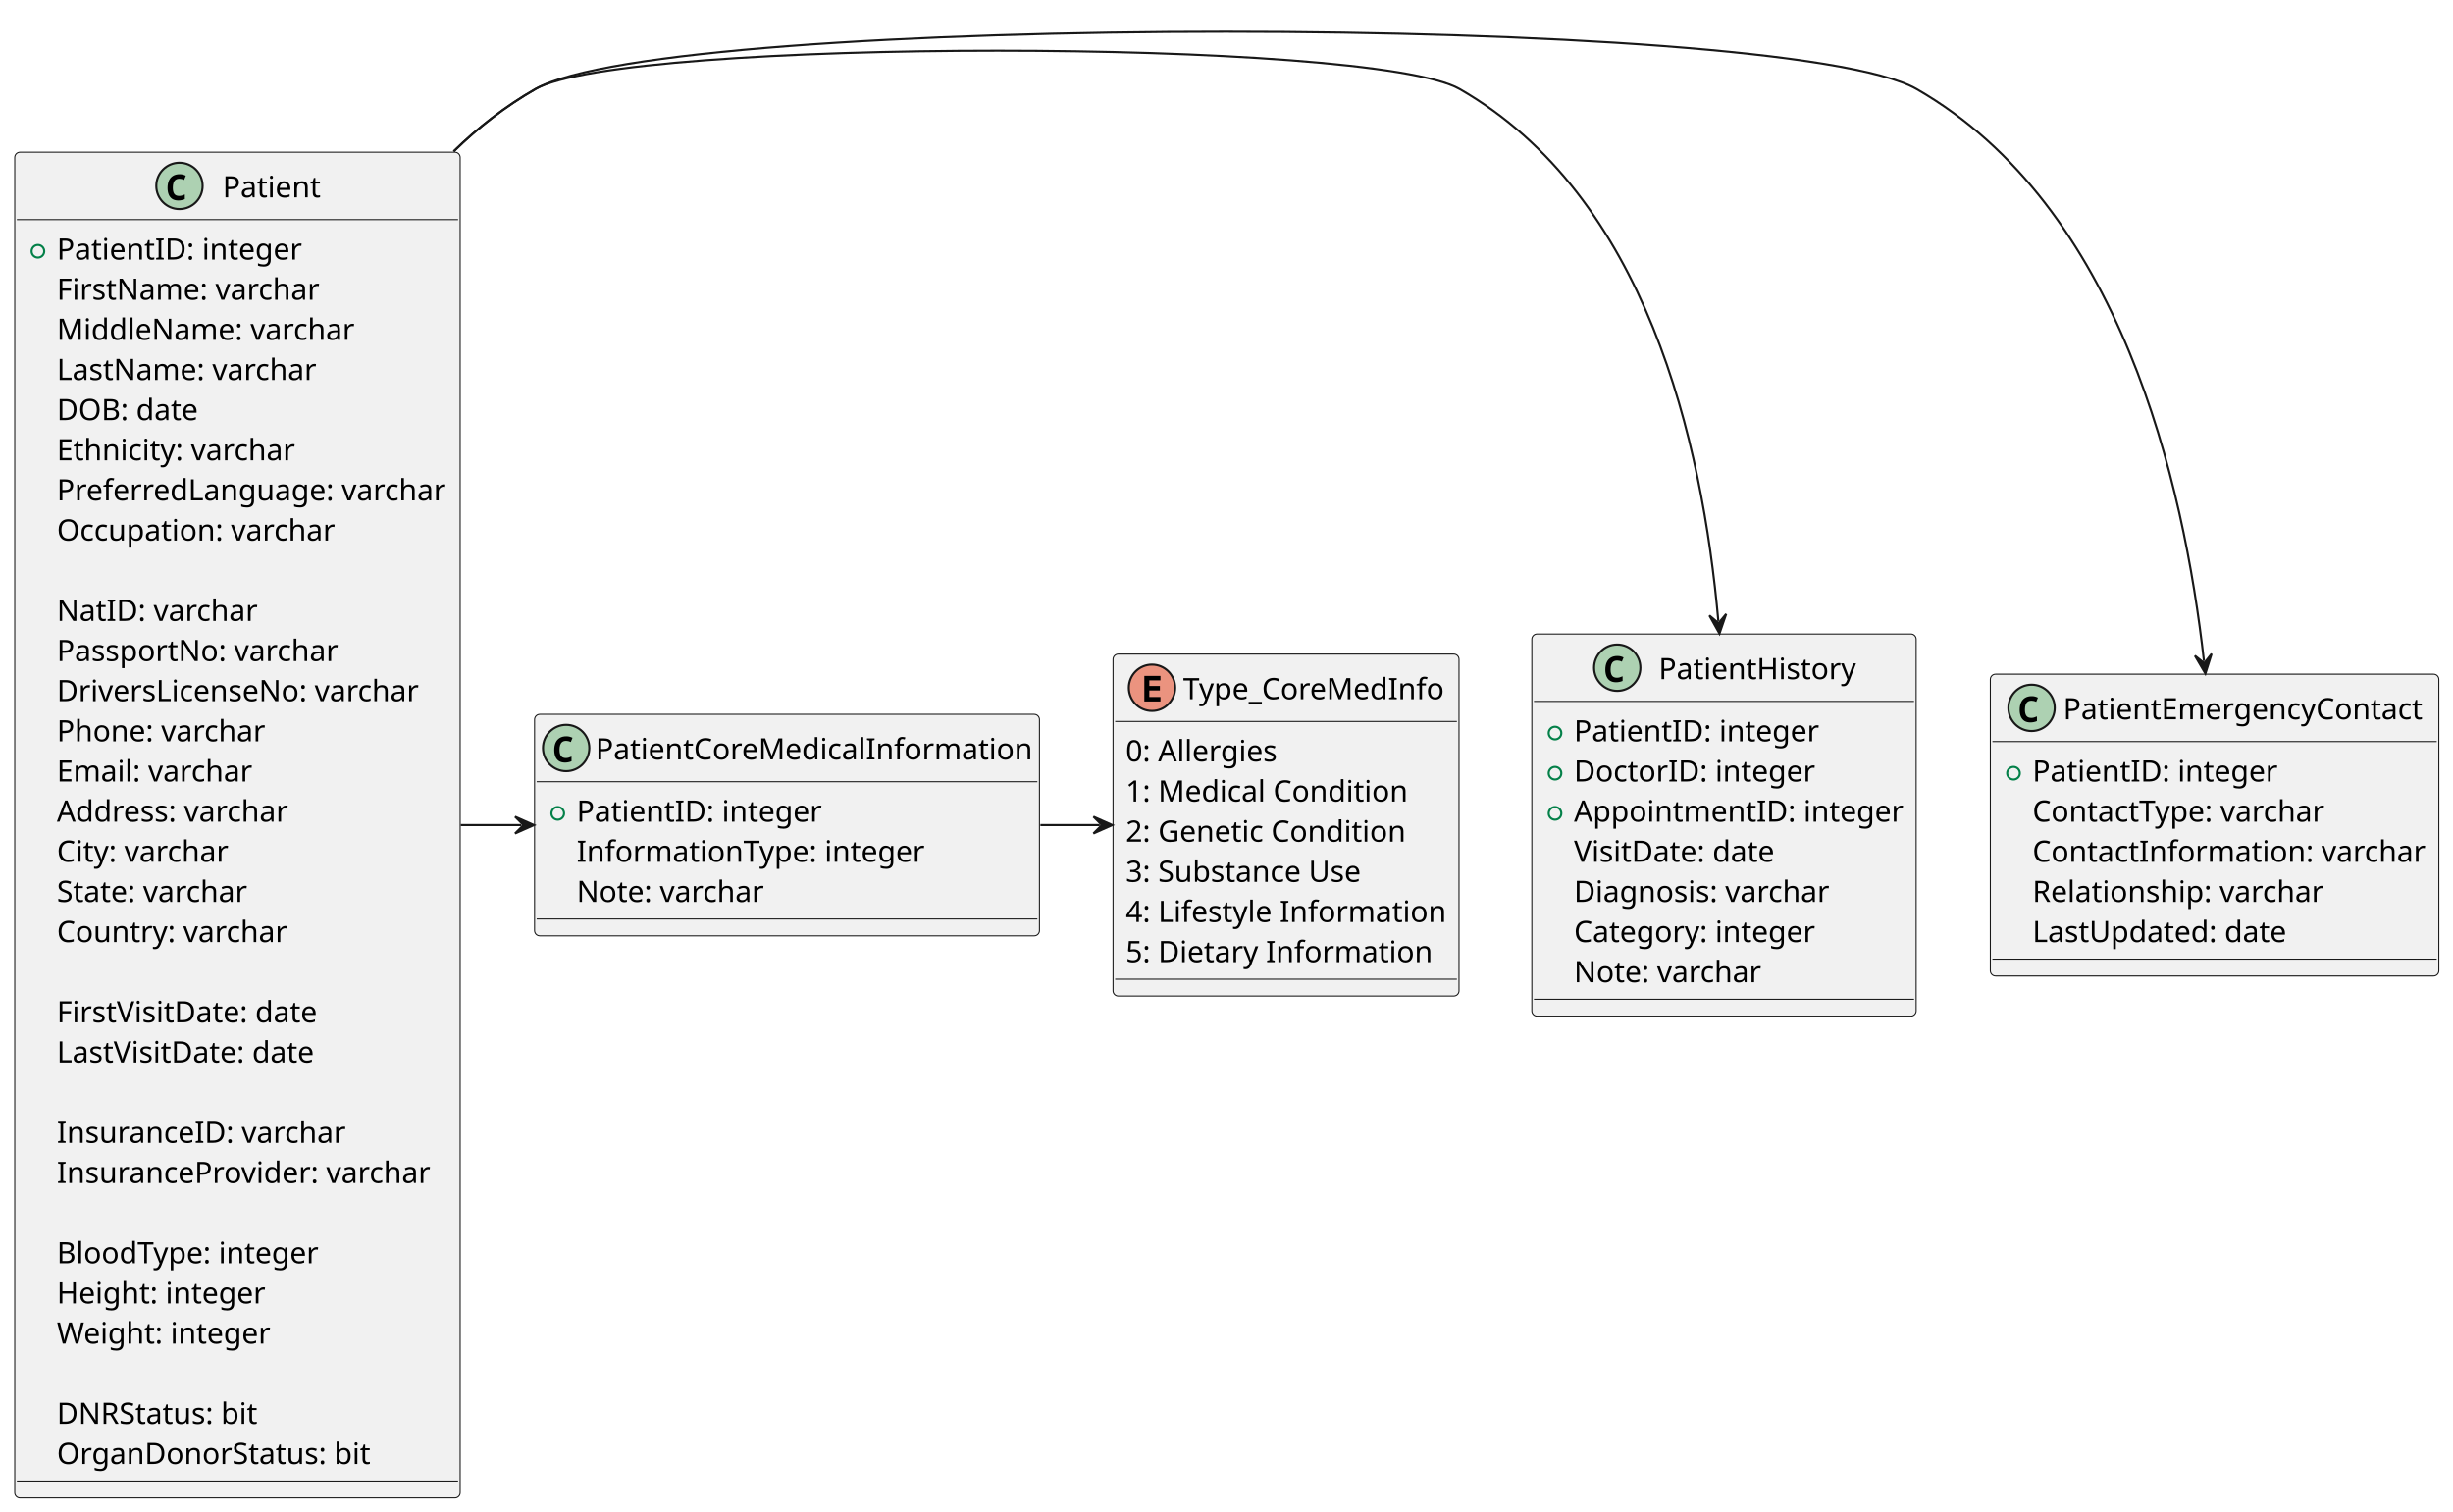
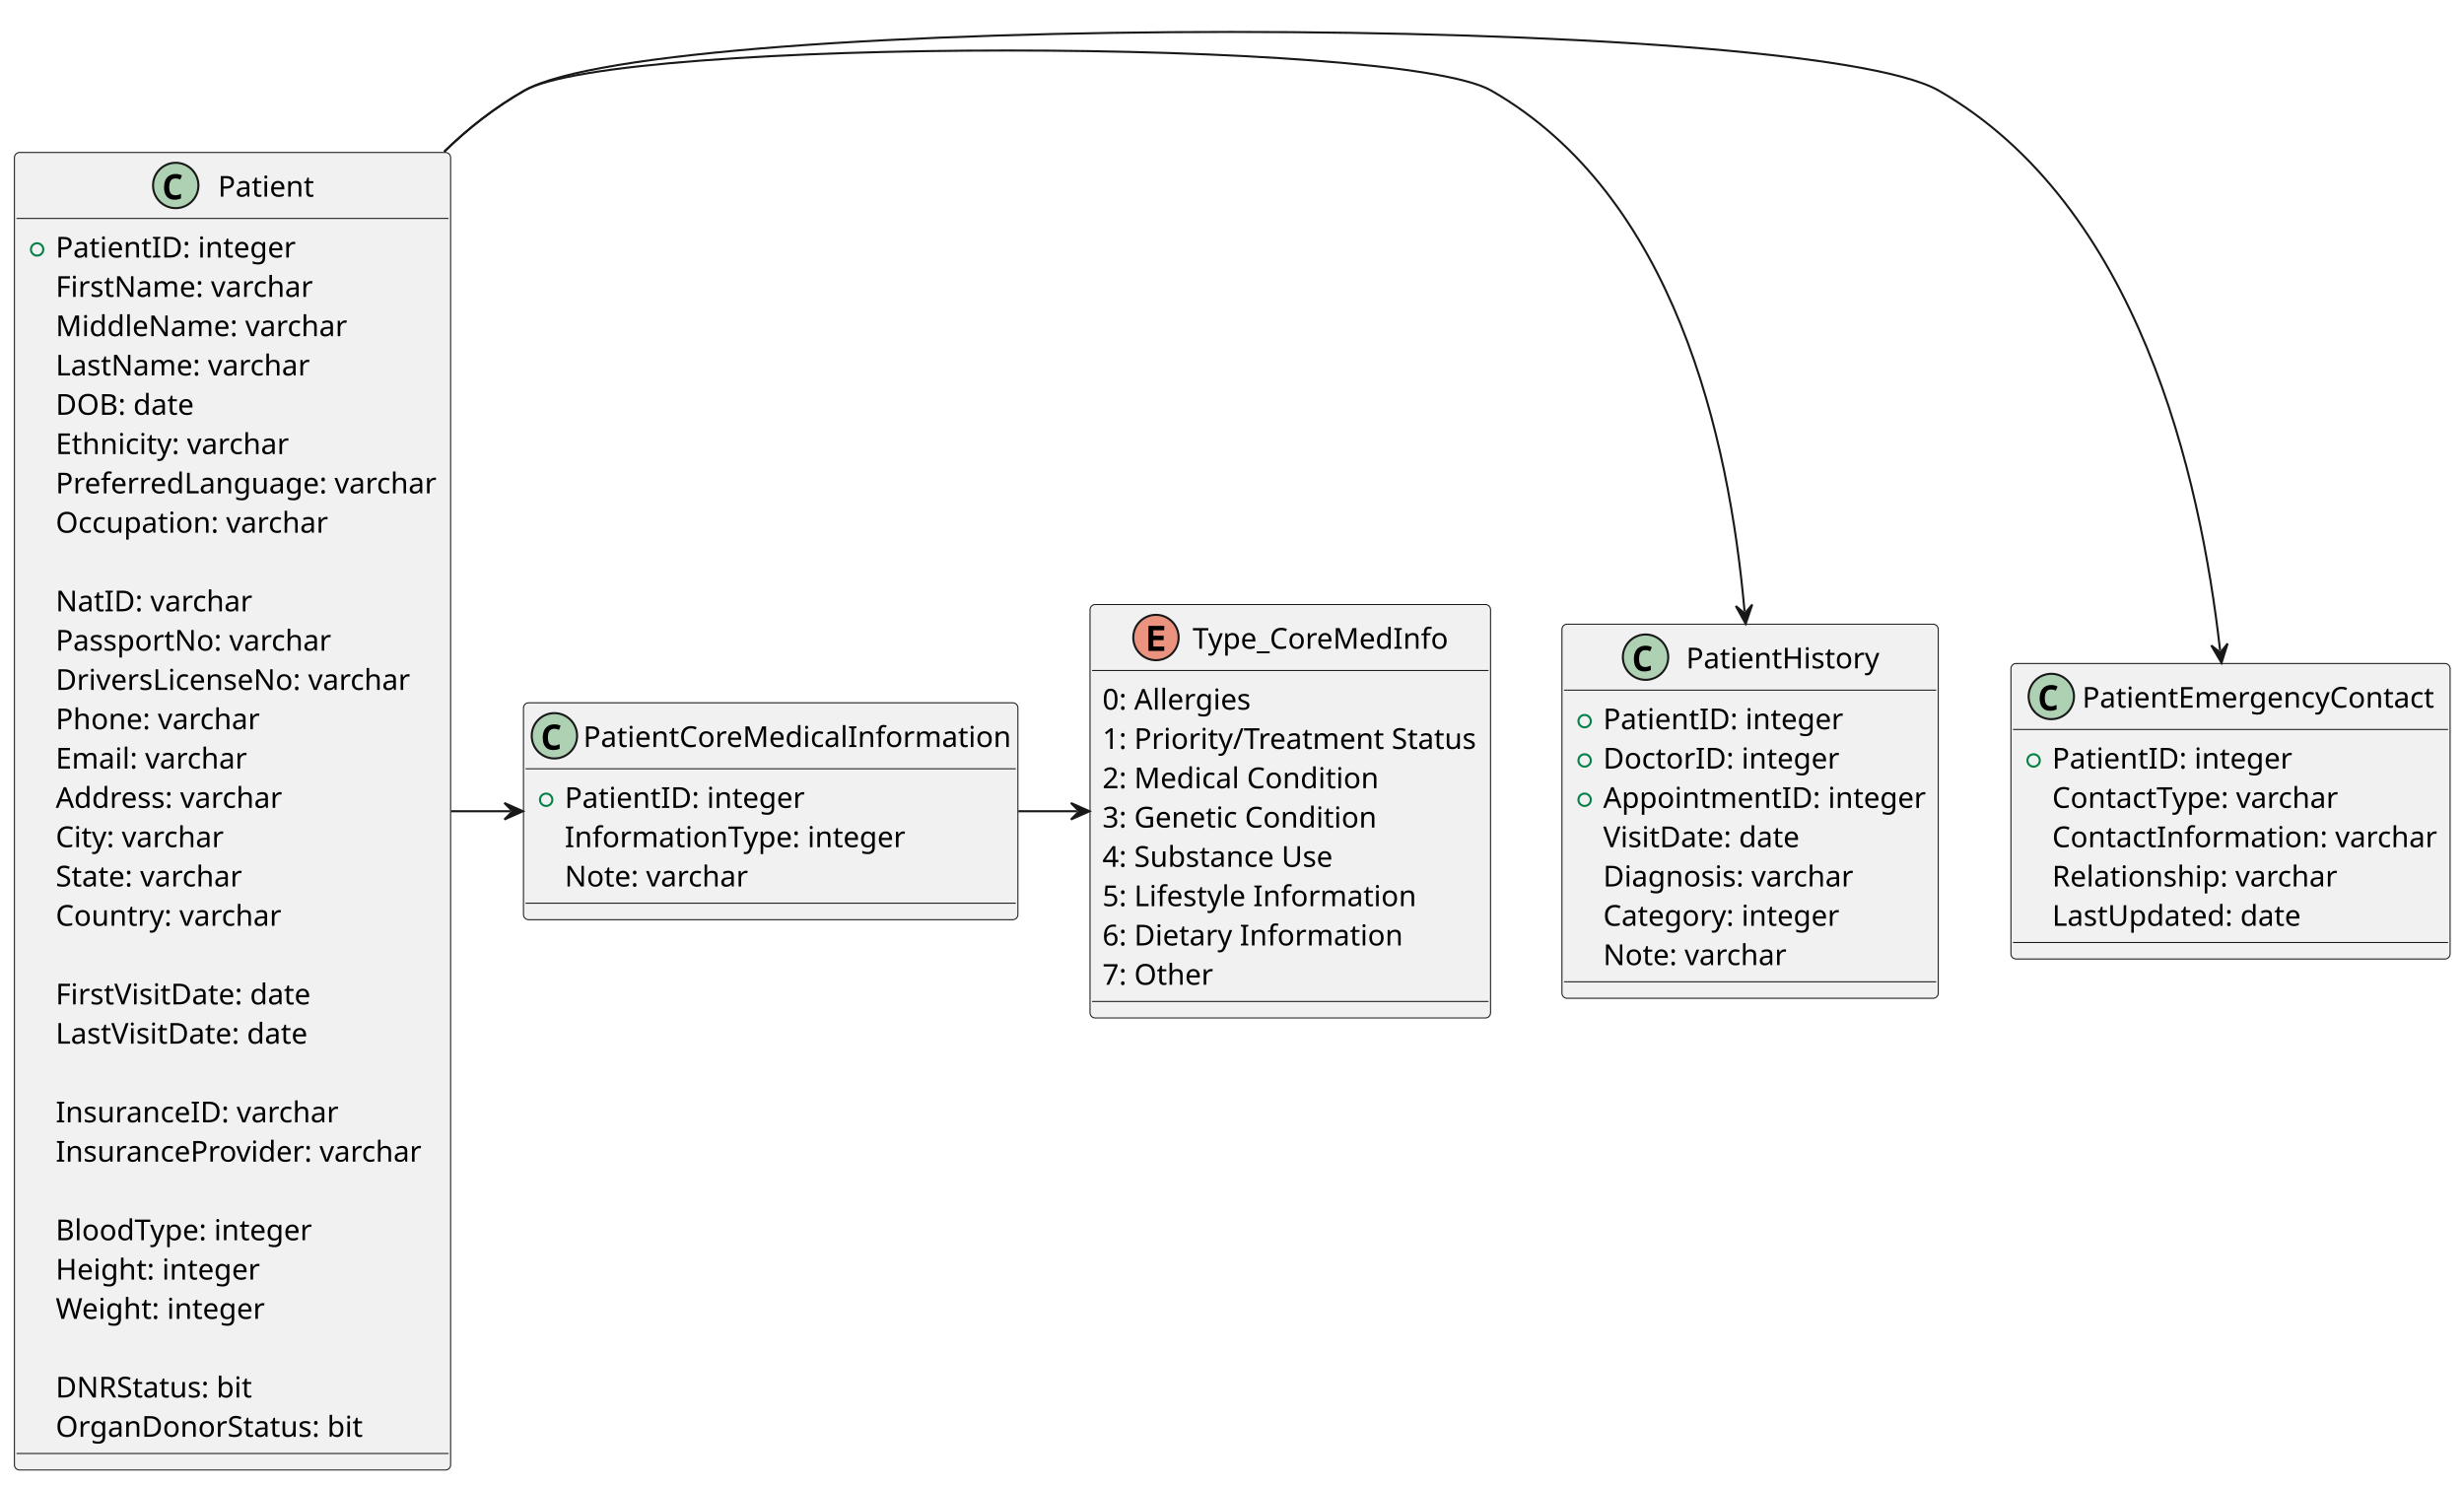
- <svg xmlns="http://www.w3.org/2000/svg" contentStyleType="text/css" data-diagram-type="CLASS" height="718px" preserveAspectRatio="none" style="width:1165px;height:718px;background:#FFFFFF;" version="1.1" viewBox="0 0 1165 718" width="1165px" zoomAndPan="magnify">
+ <svg xmlns="http://www.w3.org/2000/svg" contentStyleType="text/css" data-diagram-type="CLASS" height="720px" preserveAspectRatio="none" style="width:1195px;height:720px;background:#FFFFFF;" version="1.1" viewBox="0 0 1195 720" width="1195px" zoomAndPan="magnify">
  <defs />
  <g>
    <g class="entity" data-entity="Patient" data-source-line="1" data-uid="ent0002" id="entity_Patient">
-       <rect fill="#F1F1F1" height="639.105" rx="2.5" ry="2.5" style="stroke:#181818;stroke-width:0.5;" width="211.541" x="7" y="72.3" />
-       <ellipse cx="85.225" cy="88.3" fill="#ADD1B2" rx="11" ry="11" style="stroke:#181818;stroke-width:1;" />
-       <path d="M84.694,95.222 Q82.944,95.222 81.803,94.487 Q80.678,93.737 80.115,92.394 Q79.569,91.034 79.569,89.237 Q79.569,87.206 80.225,85.753 Q80.881,84.3 82.162,83.519 Q83.444,82.737 85.319,82.737 Q86.209,82.737 86.881,82.925 Q87.553,83.097 88.24,83.441 L87.428,85.456 Q86.803,85.144 86.256,85.019 Q85.725,84.894 85.24,84.894 Q84.069,84.894 83.365,85.425 Q82.662,85.956 82.365,86.909 Q82.069,87.862 82.069,89.128 Q82.069,91.144 82.787,92.112 Q83.506,93.066 85.1,93.066 Q85.694,93.066 86.319,92.909 Q86.944,92.753 87.772,92.378 L87.772,94.597 Q87.037,94.909 86.24,95.066 Q85.459,95.222 84.694,95.222 Z " fill="#000000" />
-       <text fill="#000000" font-family="sans-serif" font-size="14" lengthAdjust="spacing" textLength="46.592" x="105.725" y="93.732">Patient</text>
-       <line style="stroke:#181818;stroke-width:0.5;" x1="8" x2="217.541" y1="104.3" y2="104.3" />
-       <ellipse cx="18" cy="119.334" fill="none" rx="3" ry="3" style="stroke:#038048;stroke-width:1;" />
-       <text fill="#000000" font-family="sans-serif" font-size="14" lengthAdjust="spacing" textLength="116.452" x="27" y="123.266">PatientID: integer</text>
-       <text fill="#000000" font-family="sans-serif" font-size="14" lengthAdjust="spacing" textLength="125.047" x="27" y="142.334">FirstName: varchar</text>
-       <text fill="#000000" font-family="sans-serif" font-size="14" lengthAdjust="spacing" textLength="141.666" x="27" y="161.402">MiddleName: varchar</text>
-       <text fill="#000000" font-family="sans-serif" font-size="14" lengthAdjust="spacing" textLength="123.578" x="27" y="180.47">LastName: varchar</text>
-       <text fill="#000000" font-family="sans-serif" font-size="14" lengthAdjust="spacing" textLength="67.06" x="27" y="199.538">DOB: date</text>
-       <text fill="#000000" font-family="sans-serif" font-size="14" lengthAdjust="spacing" textLength="113.428" x="27" y="218.606">Ethnicity: varchar</text>
-       <text fill="#000000" font-family="sans-serif" font-size="14" lengthAdjust="spacing" textLength="185.541" x="27" y="237.673">PreferredLanguage: varchar</text>
-       <text fill="#000000" font-family="sans-serif" font-size="14" lengthAdjust="spacing" textLength="132.425" x="27" y="256.741">Occupation: varchar</text>
-       <text fill="#000000" font-family="sans-serif" font-size="14" lengthAdjust="spacing" textLength="3.64" x="27" y="275.809"> </text>
-       <text fill="#000000" font-family="sans-serif" font-size="14" lengthAdjust="spacing" textLength="95.662" x="27" y="294.877">NatID: varchar</text>
-       <text fill="#000000" font-family="sans-serif" font-size="14" lengthAdjust="spacing" textLength="133.91" x="27" y="313.945">PassportNo: varchar</text>
-       <text fill="#000000" font-family="sans-serif" font-size="14" lengthAdjust="spacing" textLength="172.185" x="27" y="333.013">DriversLicenseNo: varchar</text>
-       <text fill="#000000" font-family="sans-serif" font-size="14" lengthAdjust="spacing" textLength="99.288" x="27" y="352.081">Phone: varchar</text>
-       <text fill="#000000" font-family="sans-serif" font-size="14" lengthAdjust="spacing" textLength="93.1" x="27" y="371.149">Email: varchar</text>
-       <text fill="#000000" font-family="sans-serif" font-size="14" lengthAdjust="spacing" textLength="110.404" x="27" y="390.217">Address: varchar</text>
-       <text fill="#000000" font-family="sans-serif" font-size="14" lengthAdjust="spacing" textLength="81.802" x="27" y="409.285">City: varchar</text>
-       <text fill="#000000" font-family="sans-serif" font-size="14" lengthAdjust="spacing" textLength="90.692" x="27" y="428.353">State: varchar</text>
-       <text fill="#000000" font-family="sans-serif" font-size="14" lengthAdjust="spacing" textLength="109.746" x="27" y="447.421">Country: varchar</text>
-       <text fill="#000000" font-family="sans-serif" font-size="14" lengthAdjust="spacing" textLength="3.64" x="27" y="466.488"> </text>
-       <text fill="#000000" font-family="sans-serif" font-size="14" lengthAdjust="spacing" textLength="123.633" x="27" y="485.556">FirstVisitDate: date</text>
-       <text fill="#000000" font-family="sans-serif" font-size="14" lengthAdjust="spacing" textLength="122.163" x="27" y="504.624">LastVisitDate: date</text>
-       <text fill="#000000" font-family="sans-serif" font-size="14" lengthAdjust="spacing" textLength="3.64" x="27" y="523.692"> </text>
-       <text fill="#000000" font-family="sans-serif" font-size="14" lengthAdjust="spacing" textLength="137.774" x="27" y="542.76">InsuranceID: varchar</text>
-       <text fill="#000000" font-family="sans-serif" font-size="14" lengthAdjust="spacing" textLength="178.541" x="27" y="561.828">InsuranceProvider: varchar</text>
-       <text fill="#000000" font-family="sans-serif" font-size="14" lengthAdjust="spacing" textLength="3.64" x="27" y="580.896"> </text>
-       <text fill="#000000" font-family="sans-serif" font-size="14" lengthAdjust="spacing" textLength="124.585" x="27" y="599.964">BloodType: integer</text>
-       <text fill="#000000" font-family="sans-serif" font-size="14" lengthAdjust="spacing" textLength="99.092" x="27" y="619.032">Height: integer</text>
-       <text fill="#000000" font-family="sans-serif" font-size="14" lengthAdjust="spacing" textLength="101.738" x="27" y="638.1">Weight: integer</text>
-       <text fill="#000000" font-family="sans-serif" font-size="14" lengthAdjust="spacing" textLength="3.64" x="27" y="657.168"> </text>
-       <text fill="#000000" font-family="sans-serif" font-size="14" lengthAdjust="spacing" textLength="95.242" x="27" y="676.236">DNRStatus: bit</text>
-       <text fill="#000000" font-family="sans-serif" font-size="14" lengthAdjust="spacing" textLength="149.1" x="27" y="695.303">OrganDonorStatus: bit</text>
-       <line style="stroke:#181818;stroke-width:0.5;" x1="8" x2="217.541" y1="703.405" y2="703.405" />
+       <rect fill="#F1F1F1" height="639.105" rx="2.5" ry="2.5" style="stroke:#181818;stroke-width:0.5;" width="211.541" x="7" y="73.96" />
+       <ellipse cx="85.225" cy="89.96" fill="#ADD1B2" rx="11" ry="11" style="stroke:#181818;stroke-width:1;" />
+       <path d="M84.694,96.882 Q82.944,96.882 81.803,96.147 Q80.678,95.397 80.115,94.054 Q79.569,92.694 79.569,90.897 Q79.569,88.866 80.225,87.413 Q80.881,85.96 82.162,85.179 Q83.444,84.397 85.319,84.397 Q86.209,84.397 86.881,84.585 Q87.553,84.757 88.24,85.101 L87.428,87.116 Q86.803,86.804 86.256,86.679 Q85.725,86.554 85.24,86.554 Q84.069,86.554 83.365,87.085 Q82.662,87.616 82.365,88.569 Q82.069,89.522 82.069,90.788 Q82.069,92.804 82.787,93.772 Q83.506,94.726 85.1,94.726 Q85.694,94.726 86.319,94.569 Q86.944,94.413 87.772,94.038 L87.772,96.257 Q87.037,96.569 86.24,96.726 Q85.459,96.882 84.694,96.882 Z " fill="#000000" />
+       <text fill="#000000" font-family="sans-serif" font-size="14" lengthAdjust="spacing" textLength="46.592" x="105.725" y="95.392">Patient</text>
+       <line style="stroke:#181818;stroke-width:0.5;" x1="8" x2="217.541" y1="105.96" y2="105.96" />
+       <ellipse cx="18" cy="120.994" fill="none" rx="3" ry="3" style="stroke:#038048;stroke-width:1;" />
+       <text fill="#000000" font-family="sans-serif" font-size="14" lengthAdjust="spacing" textLength="116.452" x="27" y="124.926">PatientID: integer</text>
+       <text fill="#000000" font-family="sans-serif" font-size="14" lengthAdjust="spacing" textLength="125.047" x="27" y="143.994">FirstName: varchar</text>
+       <text fill="#000000" font-family="sans-serif" font-size="14" lengthAdjust="spacing" textLength="141.666" x="27" y="163.062">MiddleName: varchar</text>
+       <text fill="#000000" font-family="sans-serif" font-size="14" lengthAdjust="spacing" textLength="123.578" x="27" y="182.13">LastName: varchar</text>
+       <text fill="#000000" font-family="sans-serif" font-size="14" lengthAdjust="spacing" textLength="67.06" x="27" y="201.198">DOB: date</text>
+       <text fill="#000000" font-family="sans-serif" font-size="14" lengthAdjust="spacing" textLength="113.428" x="27" y="220.266">Ethnicity: varchar</text>
+       <text fill="#000000" font-family="sans-serif" font-size="14" lengthAdjust="spacing" textLength="185.541" x="27" y="239.333">PreferredLanguage: varchar</text>
+       <text fill="#000000" font-family="sans-serif" font-size="14" lengthAdjust="spacing" textLength="132.425" x="27" y="258.401">Occupation: varchar</text>
+       <text fill="#000000" font-family="sans-serif" font-size="14" lengthAdjust="spacing" textLength="3.64" x="27" y="277.469"> </text>
+       <text fill="#000000" font-family="sans-serif" font-size="14" lengthAdjust="spacing" textLength="95.662" x="27" y="296.537">NatID: varchar</text>
+       <text fill="#000000" font-family="sans-serif" font-size="14" lengthAdjust="spacing" textLength="133.91" x="27" y="315.605">PassportNo: varchar</text>
+       <text fill="#000000" font-family="sans-serif" font-size="14" lengthAdjust="spacing" textLength="172.185" x="27" y="334.673">DriversLicenseNo: varchar</text>
+       <text fill="#000000" font-family="sans-serif" font-size="14" lengthAdjust="spacing" textLength="99.288" x="27" y="353.741">Phone: varchar</text>
+       <text fill="#000000" font-family="sans-serif" font-size="14" lengthAdjust="spacing" textLength="93.1" x="27" y="372.809">Email: varchar</text>
+       <text fill="#000000" font-family="sans-serif" font-size="14" lengthAdjust="spacing" textLength="110.404" x="27" y="391.877">Address: varchar</text>
+       <text fill="#000000" font-family="sans-serif" font-size="14" lengthAdjust="spacing" textLength="81.802" x="27" y="410.945">City: varchar</text>
+       <text fill="#000000" font-family="sans-serif" font-size="14" lengthAdjust="spacing" textLength="90.692" x="27" y="430.013">State: varchar</text>
+       <text fill="#000000" font-family="sans-serif" font-size="14" lengthAdjust="spacing" textLength="109.746" x="27" y="449.08">Country: varchar</text>
+       <text fill="#000000" font-family="sans-serif" font-size="14" lengthAdjust="spacing" textLength="3.64" x="27" y="468.148"> </text>
+       <text fill="#000000" font-family="sans-serif" font-size="14" lengthAdjust="spacing" textLength="123.633" x="27" y="487.216">FirstVisitDate: date</text>
+       <text fill="#000000" font-family="sans-serif" font-size="14" lengthAdjust="spacing" textLength="122.163" x="27" y="506.284">LastVisitDate: date</text>
+       <text fill="#000000" font-family="sans-serif" font-size="14" lengthAdjust="spacing" textLength="3.64" x="27" y="525.352"> </text>
+       <text fill="#000000" font-family="sans-serif" font-size="14" lengthAdjust="spacing" textLength="137.774" x="27" y="544.42">InsuranceID: varchar</text>
+       <text fill="#000000" font-family="sans-serif" font-size="14" lengthAdjust="spacing" textLength="178.541" x="27" y="563.488">InsuranceProvider: varchar</text>
+       <text fill="#000000" font-family="sans-serif" font-size="14" lengthAdjust="spacing" textLength="3.64" x="27" y="582.556"> </text>
+       <text fill="#000000" font-family="sans-serif" font-size="14" lengthAdjust="spacing" textLength="124.585" x="27" y="601.624">BloodType: integer</text>
+       <text fill="#000000" font-family="sans-serif" font-size="14" lengthAdjust="spacing" textLength="99.092" x="27" y="620.692">Height: integer</text>
+       <text fill="#000000" font-family="sans-serif" font-size="14" lengthAdjust="spacing" textLength="101.738" x="27" y="639.76">Weight: integer</text>
+       <text fill="#000000" font-family="sans-serif" font-size="14" lengthAdjust="spacing" textLength="3.64" x="27" y="658.828"> </text>
+       <text fill="#000000" font-family="sans-serif" font-size="14" lengthAdjust="spacing" textLength="95.242" x="27" y="677.895">DNRStatus: bit</text>
+       <text fill="#000000" font-family="sans-serif" font-size="14" lengthAdjust="spacing" textLength="149.1" x="27" y="696.963">OrganDonorStatus: bit</text>
+       <line style="stroke:#181818;stroke-width:0.5;" x1="8" x2="217.541" y1="705.065" y2="705.065" />
    </g>
    <g class="entity" data-entity="PatientCoreMedicalInformation" data-source-line="35" data-uid="ent0003" id="entity_PatientCoreMedicalInformation">
-       <rect fill="#F1F1F1" height="105.204" rx="2.5" ry="2.5" style="stroke:#181818;stroke-width:0.5;" width="239.787" x="253.88" y="339.26" />
-       <ellipse cx="268.88" cy="355.26" fill="#ADD1B2" rx="11" ry="11" style="stroke:#181818;stroke-width:1;" />
-       <path d="M268.349,362.182 Q266.599,362.182 265.458,361.447 Q264.333,360.697 263.771,359.354 Q263.224,357.994 263.224,356.197 Q263.224,354.166 263.88,352.713 Q264.536,351.26 265.817,350.479 Q267.099,349.697 268.974,349.697 Q269.864,349.697 270.536,349.885 Q271.208,350.057 271.896,350.401 L271.083,352.416 Q270.458,352.104 269.911,351.979 Q269.38,351.854 268.896,351.854 Q267.724,351.854 267.021,352.385 Q266.317,352.916 266.021,353.869 Q265.724,354.822 265.724,356.088 Q265.724,358.104 266.442,359.072 Q267.161,360.026 268.755,360.026 Q269.349,360.026 269.974,359.869 Q270.599,359.713 271.427,359.338 L271.427,361.557 Q270.692,361.869 269.896,362.026 Q269.114,362.182 268.349,362.182 Z " fill="#000000" />
-       <text fill="#000000" font-family="sans-serif" font-size="14" lengthAdjust="spacing" textLength="207.787" x="282.88" y="360.692">PatientCoreMedicalInformation</text>
-       <line style="stroke:#181818;stroke-width:0.5;" x1="254.88" x2="492.667" y1="371.26" y2="371.26" />
-       <ellipse cx="264.88" cy="386.294" fill="none" rx="3" ry="3" style="stroke:#038048;stroke-width:1;" />
-       <text fill="#000000" font-family="sans-serif" font-size="14" lengthAdjust="spacing" textLength="116.452" x="273.88" y="390.226">PatientID: integer</text>
-       <text fill="#000000" font-family="sans-serif" font-size="14" lengthAdjust="spacing" textLength="165.521" x="273.88" y="409.294">InformationType: integer</text>
-       <text fill="#000000" font-family="sans-serif" font-size="14" lengthAdjust="spacing" textLength="89.208" x="273.88" y="428.362">Note: varchar</text>
-       <line style="stroke:#181818;stroke-width:0.5;" x1="254.88" x2="492.667" y1="436.464" y2="436.464" />
+       <rect fill="#F1F1F1" height="105.204" rx="2.5" ry="2.5" style="stroke:#181818;stroke-width:0.5;" width="239.787" x="253.88" y="340.92" />
+       <ellipse cx="268.88" cy="356.92" fill="#ADD1B2" rx="11" ry="11" style="stroke:#181818;stroke-width:1;" />
+       <path d="M268.349,363.842 Q266.599,363.842 265.458,363.108 Q264.333,362.358 263.771,361.014 Q263.224,359.654 263.224,357.858 Q263.224,355.826 263.88,354.373 Q264.536,352.92 265.817,352.139 Q267.099,351.358 268.974,351.358 Q269.864,351.358 270.536,351.545 Q271.208,351.717 271.896,352.061 L271.083,354.076 Q270.458,353.764 269.911,353.639 Q269.38,353.514 268.896,353.514 Q267.724,353.514 267.021,354.045 Q266.317,354.576 266.021,355.529 Q265.724,356.483 265.724,357.748 Q265.724,359.764 266.442,360.733 Q267.161,361.686 268.755,361.686 Q269.349,361.686 269.974,361.529 Q270.599,361.373 271.427,360.998 L271.427,363.217 Q270.692,363.529 269.896,363.686 Q269.114,363.842 268.349,363.842 Z " fill="#000000" />
+       <text fill="#000000" font-family="sans-serif" font-size="14" lengthAdjust="spacing" textLength="207.787" x="282.88" y="362.352">PatientCoreMedicalInformation</text>
+       <line style="stroke:#181818;stroke-width:0.5;" x1="254.88" x2="492.667" y1="372.92" y2="372.92" />
+       <ellipse cx="264.88" cy="387.954" fill="none" rx="3" ry="3" style="stroke:#038048;stroke-width:1;" />
+       <text fill="#000000" font-family="sans-serif" font-size="14" lengthAdjust="spacing" textLength="116.452" x="273.88" y="391.886">PatientID: integer</text>
+       <text fill="#000000" font-family="sans-serif" font-size="14" lengthAdjust="spacing" textLength="165.521" x="273.88" y="410.954">InformationType: integer</text>
+       <text fill="#000000" font-family="sans-serif" font-size="14" lengthAdjust="spacing" textLength="89.208" x="273.88" y="430.022">Note: varchar</text>
+       <line style="stroke:#181818;stroke-width:0.5;" x1="254.88" x2="492.667" y1="438.124" y2="438.124" />
    </g>
    <g class="entity" data-entity="PatientEmergencyContact" data-source-line="41" data-uid="ent0004" id="entity_PatientEmergencyContact">
-       <rect fill="#F1F1F1" height="143.34" rx="2.5" ry="2.5" style="stroke:#181818;stroke-width:0.5;" width="212.997" x="945.27" y="320.19" />
-       <ellipse cx="964.853" cy="336.19" fill="#ADD1B2" rx="11" ry="11" style="stroke:#181818;stroke-width:1;" />
-       <path d="M964.322,343.112 Q962.572,343.112 961.431,342.377 Q960.306,341.627 959.743,340.284 Q959.197,338.924 959.197,337.127 Q959.197,335.096 959.853,333.643 Q960.509,332.19 961.79,331.409 Q963.072,330.627 964.947,330.627 Q965.837,330.627 966.509,330.815 Q967.181,330.987 967.868,331.331 L967.056,333.346 Q966.431,333.034 965.884,332.909 Q965.353,332.784 964.868,332.784 Q963.697,332.784 962.993,333.315 Q962.29,333.846 961.993,334.799 Q961.697,335.752 961.697,337.018 Q961.697,339.034 962.415,340.002 Q963.134,340.956 964.728,340.956 Q965.322,340.956 965.947,340.799 Q966.572,340.643 967.4,340.268 L967.4,342.487 Q966.665,342.799 965.868,342.956 Q965.087,343.112 964.322,343.112 Z " fill="#000000" />
-       <text fill="#000000" font-family="sans-serif" font-size="14" lengthAdjust="spacing" textLength="170.813" x="979.871" y="341.622">PatientEmergencyContact</text>
-       <line style="stroke:#181818;stroke-width:0.5;" x1="946.27" x2="1157.267" y1="352.19" y2="352.19" />
-       <ellipse cx="956.27" cy="367.224" fill="none" rx="3" ry="3" style="stroke:#038048;stroke-width:1;" />
-       <text fill="#000000" font-family="sans-serif" font-size="14" lengthAdjust="spacing" textLength="116.452" x="965.27" y="371.156">PatientID: integer</text>
-       <text fill="#000000" font-family="sans-serif" font-size="14" lengthAdjust="spacing" textLength="139.23" x="965.27" y="390.224">ContactType: varchar</text>
-       <text fill="#000000" font-family="sans-serif" font-size="14" lengthAdjust="spacing" textLength="186.997" x="965.27" y="409.292">ContactInformation: varchar</text>
-       <text fill="#000000" font-family="sans-serif" font-size="14" lengthAdjust="spacing" textLength="138.585" x="965.27" y="428.36">Relationship: varchar</text>
-       <text fill="#000000" font-family="sans-serif" font-size="14" lengthAdjust="spacing" textLength="120.624" x="965.27" y="447.428">LastUpdated: date</text>
-       <line style="stroke:#181818;stroke-width:0.5;" x1="946.27" x2="1157.267" y1="455.53" y2="455.53" />
+       <rect fill="#F1F1F1" height="143.34" rx="2.5" ry="2.5" style="stroke:#181818;stroke-width:0.5;" width="212.997" x="975.27" y="321.85" />
+       <ellipse cx="994.853" cy="337.85" fill="#ADD1B2" rx="11" ry="11" style="stroke:#181818;stroke-width:1;" />
+       <path d="M994.322,344.772 Q992.572,344.772 991.431,344.038 Q990.306,343.288 989.743,341.944 Q989.197,340.584 989.197,338.788 Q989.197,336.756 989.853,335.303 Q990.509,333.85 991.79,333.069 Q993.072,332.288 994.947,332.288 Q995.837,332.288 996.509,332.475 Q997.181,332.647 997.868,332.991 L997.056,335.006 Q996.431,334.694 995.884,334.569 Q995.353,334.444 994.868,334.444 Q993.697,334.444 992.993,334.975 Q992.29,335.506 991.993,336.459 Q991.697,337.413 991.697,338.678 Q991.697,340.694 992.415,341.663 Q993.134,342.616 994.728,342.616 Q995.322,342.616 995.947,342.459 Q996.572,342.303 997.4,341.928 L997.4,344.147 Q996.665,344.459 995.868,344.616 Q995.087,344.772 994.322,344.772 Z " fill="#000000" />
+       <text fill="#000000" font-family="sans-serif" font-size="14" lengthAdjust="spacing" textLength="170.813" x="1009.871" y="343.282">PatientEmergencyContact</text>
+       <line style="stroke:#181818;stroke-width:0.5;" x1="976.27" x2="1187.267" y1="353.85" y2="353.85" />
+       <ellipse cx="986.27" cy="368.884" fill="none" rx="3" ry="3" style="stroke:#038048;stroke-width:1;" />
+       <text fill="#000000" font-family="sans-serif" font-size="14" lengthAdjust="spacing" textLength="116.452" x="995.27" y="372.816">PatientID: integer</text>
+       <text fill="#000000" font-family="sans-serif" font-size="14" lengthAdjust="spacing" textLength="139.23" x="995.27" y="391.884">ContactType: varchar</text>
+       <text fill="#000000" font-family="sans-serif" font-size="14" lengthAdjust="spacing" textLength="186.997" x="995.27" y="410.952">ContactInformation: varchar</text>
+       <text fill="#000000" font-family="sans-serif" font-size="14" lengthAdjust="spacing" textLength="138.585" x="995.27" y="430.02">Relationship: varchar</text>
+       <text fill="#000000" font-family="sans-serif" font-size="14" lengthAdjust="spacing" textLength="120.624" x="995.27" y="449.088">LastUpdated: date</text>
+       <line style="stroke:#181818;stroke-width:0.5;" x1="976.27" x2="1187.267" y1="457.19" y2="457.19" />
    </g>
    <g class="entity" data-entity="PatientHistory" data-source-line="49" data-uid="ent0005" id="entity_PatientHistory">
-       <rect fill="#F1F1F1" height="181.475" rx="2.5" ry="2.5" style="stroke:#181818;stroke-width:0.5;" width="182.505" x="727.52" y="301.12" />
-       <ellipse cx="768.069" cy="317.12" fill="#ADD1B2" rx="11" ry="11" style="stroke:#181818;stroke-width:1;" />
-       <path d="M767.538,324.042 Q765.788,324.042 764.647,323.308 Q763.522,322.558 762.96,321.214 Q762.413,319.854 762.413,318.058 Q762.413,316.026 763.069,314.573 Q763.725,313.12 765.007,312.339 Q766.288,311.558 768.163,311.558 Q769.053,311.558 769.725,311.745 Q770.397,311.917 771.085,312.261 L770.272,314.276 Q769.647,313.964 769.1,313.839 Q768.569,313.714 768.085,313.714 Q766.913,313.714 766.21,314.245 Q765.507,314.776 765.21,315.729 Q764.913,316.683 764.913,317.948 Q764.913,319.964 765.632,320.933 Q766.35,321.886 767.944,321.886 Q768.538,321.886 769.163,321.729 Q769.788,321.573 770.616,321.198 L770.616,323.417 Q769.882,323.729 769.085,323.886 Q768.303,324.042 767.538,324.042 Z " fill="#000000" />
-       <text fill="#000000" font-family="sans-serif" font-size="14" lengthAdjust="spacing" textLength="93.73" x="787.747" y="322.552">PatientHistory</text>
-       <line style="stroke:#181818;stroke-width:0.5;" x1="728.52" x2="909.025" y1="333.12" y2="333.12" />
-       <ellipse cx="738.52" cy="348.154" fill="none" rx="3" ry="3" style="stroke:#038048;stroke-width:1;" />
-       <text fill="#000000" font-family="sans-serif" font-size="14" lengthAdjust="spacing" textLength="116.452" x="747.52" y="352.086">PatientID: integer</text>
-       <ellipse cx="738.52" cy="367.222" fill="none" rx="3" ry="3" style="stroke:#038048;stroke-width:1;" />
-       <text fill="#000000" font-family="sans-serif" font-size="14" lengthAdjust="spacing" textLength="114.576" x="747.52" y="371.154">DoctorID: integer</text>
-       <ellipse cx="738.52" cy="386.29" fill="none" rx="3" ry="3" style="stroke:#038048;stroke-width:1;" />
-       <text fill="#000000" font-family="sans-serif" font-size="14" lengthAdjust="spacing" textLength="156.505" x="747.52" y="390.222">AppointmentID: integer</text>
-       <text fill="#000000" font-family="sans-serif" font-size="14" lengthAdjust="spacing" textLength="95.214" x="747.52" y="409.29">VisitDate: date</text>
-       <text fill="#000000" font-family="sans-serif" font-size="14" lengthAdjust="spacing" textLength="121.59" x="747.52" y="428.358">Diagnosis: varchar</text>
-       <text fill="#000000" font-family="sans-serif" font-size="14" lengthAdjust="spacing" textLength="114.548" x="747.52" y="447.425">Category: integer</text>
-       <text fill="#000000" font-family="sans-serif" font-size="14" lengthAdjust="spacing" textLength="89.208" x="747.52" y="466.493">Note: varchar</text>
-       <line style="stroke:#181818;stroke-width:0.5;" x1="728.52" x2="909.025" y1="474.595" y2="474.595" />
+       <rect fill="#F1F1F1" height="181.475" rx="2.5" ry="2.5" style="stroke:#181818;stroke-width:0.5;" width="182.505" x="757.52" y="302.78" />
+       <ellipse cx="798.069" cy="318.78" fill="#ADD1B2" rx="11" ry="11" style="stroke:#181818;stroke-width:1;" />
+       <path d="M797.538,325.702 Q795.788,325.702 794.647,324.967 Q793.522,324.217 792.96,322.874 Q792.413,321.514 792.413,319.717 Q792.413,317.686 793.069,316.233 Q793.725,314.78 795.007,313.999 Q796.288,313.217 798.163,313.217 Q799.053,313.217 799.725,313.405 Q800.397,313.577 801.085,313.921 L800.272,315.936 Q799.647,315.624 799.1,315.499 Q798.569,315.374 798.085,315.374 Q796.913,315.374 796.21,315.905 Q795.507,316.436 795.21,317.389 Q794.913,318.342 794.913,319.608 Q794.913,321.624 795.632,322.592 Q796.35,323.546 797.944,323.546 Q798.538,323.546 799.163,323.389 Q799.788,323.233 800.616,322.858 L800.616,325.077 Q799.882,325.389 799.085,325.546 Q798.303,325.702 797.538,325.702 Z " fill="#000000" />
+       <text fill="#000000" font-family="sans-serif" font-size="14" lengthAdjust="spacing" textLength="93.73" x="817.747" y="324.212">PatientHistory</text>
+       <line style="stroke:#181818;stroke-width:0.5;" x1="758.52" x2="939.025" y1="334.78" y2="334.78" />
+       <ellipse cx="768.52" cy="349.814" fill="none" rx="3" ry="3" style="stroke:#038048;stroke-width:1;" />
+       <text fill="#000000" font-family="sans-serif" font-size="14" lengthAdjust="spacing" textLength="116.452" x="777.52" y="353.746">PatientID: integer</text>
+       <ellipse cx="768.52" cy="368.882" fill="none" rx="3" ry="3" style="stroke:#038048;stroke-width:1;" />
+       <text fill="#000000" font-family="sans-serif" font-size="14" lengthAdjust="spacing" textLength="114.576" x="777.52" y="372.814">DoctorID: integer</text>
+       <ellipse cx="768.52" cy="387.95" fill="none" rx="3" ry="3" style="stroke:#038048;stroke-width:1;" />
+       <text fill="#000000" font-family="sans-serif" font-size="14" lengthAdjust="spacing" textLength="156.505" x="777.52" y="391.882">AppointmentID: integer</text>
+       <text fill="#000000" font-family="sans-serif" font-size="14" lengthAdjust="spacing" textLength="95.214" x="777.52" y="410.95">VisitDate: date</text>
+       <text fill="#000000" font-family="sans-serif" font-size="14" lengthAdjust="spacing" textLength="121.59" x="777.52" y="430.018">Diagnosis: varchar</text>
+       <text fill="#000000" font-family="sans-serif" font-size="14" lengthAdjust="spacing" textLength="114.548" x="777.52" y="449.086">Category: integer</text>
+       <text fill="#000000" font-family="sans-serif" font-size="14" lengthAdjust="spacing" textLength="89.208" x="777.52" y="468.153">Note: varchar</text>
+       <line style="stroke:#181818;stroke-width:0.5;" x1="758.52" x2="939.025" y1="476.255" y2="476.255" />
    </g>
    <g class="entity" data-entity="Type_CoreMedInfo" data-source-line="59" data-uid="ent0006" id="entity_Type_CoreMedInfo">
-       <rect fill="#F1F1F1" height="162.407" rx="2.5" ry="2.5" style="stroke:#181818;stroke-width:0.5;" width="164.305" x="528.62" y="310.65" />
-       <ellipse cx="547.119" cy="326.65" fill="#EB937F" rx="11" ry="11" style="stroke:#181818;stroke-width:1;" />
-       <path d="M543.479,333.15 L543.479,321.009 L551.135,321.009 L551.135,323.134 L545.854,323.134 L545.854,325.791 L550.869,325.791 L550.869,327.916 L545.854,327.916 L545.854,331.025 L551.135,331.025 L551.135,333.15 L543.479,333.15 Z " fill="#000000" />
-       <text fill="#000000" font-family="sans-serif" font-size="14" lengthAdjust="spacing" textLength="124.529" x="561.897" y="332.082">Type_CoreMedInfo</text>
-       <line style="stroke:#181818;stroke-width:0.5;" x1="529.62" x2="691.925" y1="342.65" y2="342.65" />
-       <text fill="#000000" font-family="sans-serif" font-size="14" lengthAdjust="spacing" textLength="72.072" x="534.62" y="361.616">0: Allergies</text>
-       <text fill="#000000" font-family="sans-serif" font-size="14" lengthAdjust="spacing" textLength="134.022" x="534.62" y="380.684">1: Medical Condition</text>
-       <text fill="#000000" font-family="sans-serif" font-size="14" lengthAdjust="spacing" textLength="133.042" x="534.62" y="399.752">2: Genetic Condition</text>
-       <text fill="#000000" font-family="sans-serif" font-size="14" lengthAdjust="spacing" textLength="111.706" x="534.62" y="418.82">3: Substance Use</text>
-       <text fill="#000000" font-family="sans-serif" font-size="14" lengthAdjust="spacing" textLength="152.305" x="534.62" y="437.888">4: Lifestyle Information</text>
-       <text fill="#000000" font-family="sans-serif" font-size="14" lengthAdjust="spacing" textLength="145.795" x="534.62" y="456.955">5: Dietary Information</text>
-       <line style="stroke:#181818;stroke-width:0.5;" x1="529.62" x2="691.925" y1="465.058" y2="465.058" />
+       <rect fill="#F1F1F1" height="200.543" rx="2.5" ry="2.5" style="stroke:#181818;stroke-width:0.5;" width="194.237" x="528.65" y="293.25" />
+       <ellipse cx="560.619" cy="309.25" fill="#EB937F" rx="11" ry="11" style="stroke:#181818;stroke-width:1;" />
+       <path d="M556.978,315.75 L556.978,303.609 L564.634,303.609 L564.634,305.734 L559.353,305.734 L559.353,308.391 L564.369,308.391 L564.369,310.516 L559.353,310.516 L559.353,313.625 L564.634,313.625 L564.634,315.75 L556.978,315.75 Z " fill="#000000" />
+       <text fill="#000000" font-family="sans-serif" font-size="14" lengthAdjust="spacing" textLength="124.529" x="578.389" y="314.682">Type_CoreMedInfo</text>
+       <line style="stroke:#181818;stroke-width:0.5;" x1="529.65" x2="721.887" y1="325.25" y2="325.25" />
+       <text fill="#000000" font-family="sans-serif" font-size="14" lengthAdjust="spacing" textLength="72.072" x="534.65" y="344.216">0: Allergies</text>
+       <text fill="#000000" font-family="sans-serif" font-size="14" lengthAdjust="spacing" textLength="182.237" x="534.65" y="363.284">1: Priority/Treatment Status</text>
+       <text fill="#000000" font-family="sans-serif" font-size="14" lengthAdjust="spacing" textLength="134.022" x="534.65" y="382.352">2: Medical Condition</text>
+       <text fill="#000000" font-family="sans-serif" font-size="14" lengthAdjust="spacing" textLength="133.042" x="534.65" y="401.42">3: Genetic Condition</text>
+       <text fill="#000000" font-family="sans-serif" font-size="14" lengthAdjust="spacing" textLength="111.706" x="534.65" y="420.488">4: Substance Use</text>
+       <text fill="#000000" font-family="sans-serif" font-size="14" lengthAdjust="spacing" textLength="152.305" x="534.65" y="439.555">5: Lifestyle Information</text>
+       <text fill="#000000" font-family="sans-serif" font-size="14" lengthAdjust="spacing" textLength="145.795" x="534.65" y="458.623">6: Dietary Information</text>
+       <text fill="#000000" font-family="sans-serif" font-size="14" lengthAdjust="spacing" textLength="53.718" x="534.65" y="477.691">7: Other</text>
+       <line style="stroke:#181818;stroke-width:0.5;" x1="529.65" x2="721.887" y1="485.793" y2="485.793" />
    </g>
-     <g class="link" data-entity-1="Patient" data-entity-2="PatientEmergencyContact" data-source-line="68" data-uid="lnk7" id="link_Patient_PatientEmergencyContact">
-       <path codeLine="68" d="M215.47,71.9 C227.05,60.55 239.94,50.54 254.27,42.3 C317.48,6 847.07,6 910.27,42.3 C1007.21,97.98 1037.105,228.938 1046.725,313.948" fill="none" id="Patient-to-PatientEmergencyContact" style="stroke:#181818;stroke-width:1;" />
-       <polygon fill="#181818" points="1047.4,319.91,1050.363,310.517,1046.838,314.942,1042.413,311.417,1047.4,319.91" style="stroke:#181818;stroke-width:1;" />
+     <g class="link" data-entity-1="Patient" data-entity-2="PatientEmergencyContact" data-source-line="70" data-uid="lnk7" id="link_Patient_PatientEmergencyContact">
+       <path codeLine="70" d="M215.47,73.56 C227.05,62.21 239.94,52.2 254.27,43.96 C320.37,6 874.18,6 940.27,43.96 C1037.21,99.64 1067.105,230.598 1076.725,315.608" fill="none" id="Patient-to-PatientEmergencyContact" style="stroke:#181818;stroke-width:1;" />
+       <polygon fill="#181818" points="1077.4,321.57,1080.363,312.177,1076.838,316.602,1072.413,313.077,1077.4,321.57" style="stroke:#181818;stroke-width:1;" />
    </g>
-     <g class="link" data-entity-1="Patient" data-entity-2="PatientHistory" data-source-line="69" data-uid="lnk8" id="link_Patient_PatientHistory">
-       <path codeLine="69" d="M215.47,71.9 C227.05,60.55 239.94,50.54 254.27,42.3 C296.57,18.01 650.97,18.01 693.27,42.3 C782.03,93.29 808.434,209.484 816.094,294.944" fill="none" id="Patient-to-PatientHistory" style="stroke:#181818;stroke-width:1;" />
-       <polygon fill="#181818" points="816.63,300.92,819.811,291.599,816.184,295.94,811.842,292.313,816.63,300.92" style="stroke:#181818;stroke-width:1;" />
+     <g class="link" data-entity-1="Patient" data-entity-2="PatientHistory" data-source-line="71" data-uid="lnk8" id="link_Patient_PatientHistory">
+       <path codeLine="71" d="M215.47,73.56 C227.05,62.21 239.94,52.2 254.27,43.96 C299.46,18.01 678.08,18.01 723.27,43.96 C812.03,94.95 838.434,211.144 846.094,296.604" fill="none" id="Patient-to-PatientHistory" style="stroke:#181818;stroke-width:1;" />
+       <polygon fill="#181818" points="846.63,302.58,849.811,293.259,846.184,297.6,841.842,293.973,846.63,302.58" style="stroke:#181818;stroke-width:1;" />
    </g>
-     <g class="link" data-entity-1="Patient" data-entity-2="PatientCoreMedicalInformation" data-source-line="70" data-uid="lnk9" id="link_Patient_PatientCoreMedicalInformation">
-       <path codeLine="70" d="M218.8,391.86 C230.4,391.86 236.01,391.86 247.61,391.86" fill="none" id="Patient-to-PatientCoreMedicalInformation" style="stroke:#181818;stroke-width:1;" />
-       <polygon fill="#181818" points="253.61,391.86,244.61,387.86,248.61,391.86,244.61,395.86,253.61,391.86" style="stroke:#181818;stroke-width:1;" />
+     <g class="link" data-entity-1="Patient" data-entity-2="PatientCoreMedicalInformation" data-source-line="72" data-uid="lnk9" id="link_Patient_PatientCoreMedicalInformation">
+       <path codeLine="72" d="M218.8,393.52 C230.4,393.52 236.01,393.52 247.61,393.52" fill="none" id="Patient-to-PatientCoreMedicalInformation" style="stroke:#181818;stroke-width:1;" />
+       <polygon fill="#181818" points="253.61,393.52,244.61,389.52,248.61,393.52,244.61,397.52,253.61,393.52" style="stroke:#181818;stroke-width:1;" />
    </g>
-     <g class="link" data-entity-1="PatientCoreMedicalInformation" data-entity-2="Type_CoreMedInfo" data-source-line="71" data-uid="lnk10" id="link_PatientCoreMedicalInformation_Type_CoreMedInfo">
-       <path codeLine="71" d="M494.12,391.86 C505.51,391.86 510.91,391.86 522.3,391.86" fill="none" id="PatientCoreMedicalInformation-to-Type_CoreMedInfo" style="stroke:#181818;stroke-width:1;" />
-       <polygon fill="#181818" points="528.3,391.86,519.3,387.86,523.3,391.86,519.3,395.86,528.3,391.86" style="stroke:#181818;stroke-width:1;" />
+     <g class="link" data-entity-1="PatientCoreMedicalInformation" data-entity-2="Type_CoreMedInfo" data-source-line="73" data-uid="lnk10" id="link_PatientCoreMedicalInformation_Type_CoreMedInfo">
+       <path codeLine="73" d="M493.86,393.52 C505.37,393.52 510.88,393.52 522.39,393.52" fill="none" id="PatientCoreMedicalInformation-to-Type_CoreMedInfo" style="stroke:#181818;stroke-width:1;" />
+       <polygon fill="#181818" points="528.39,393.52,519.39,389.52,523.39,393.52,519.39,397.52,528.39,393.52" style="stroke:#181818;stroke-width:1;" />
    </g>
  </g>
</svg>
